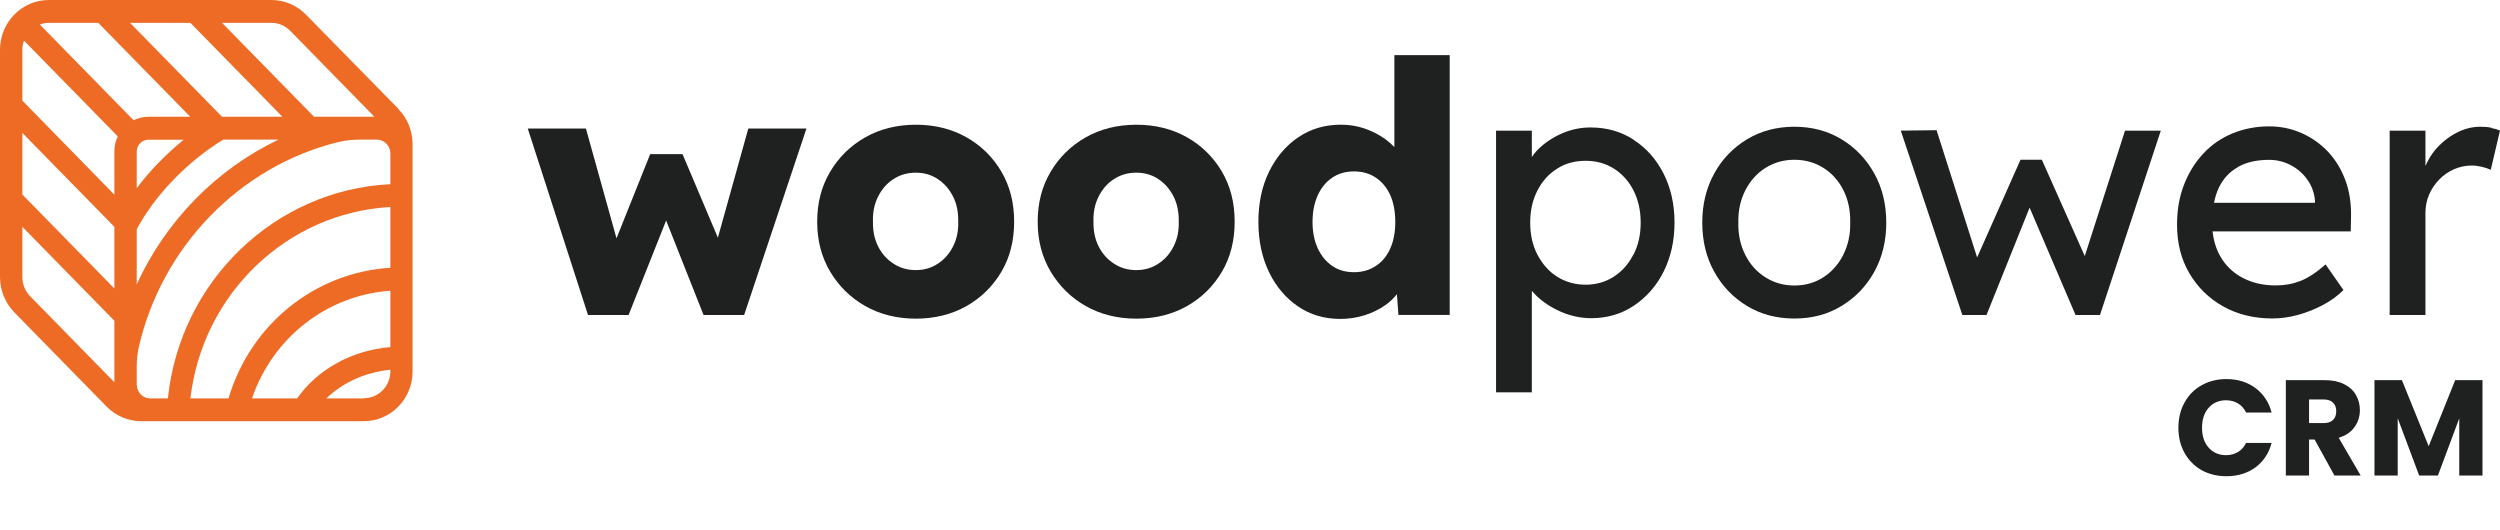
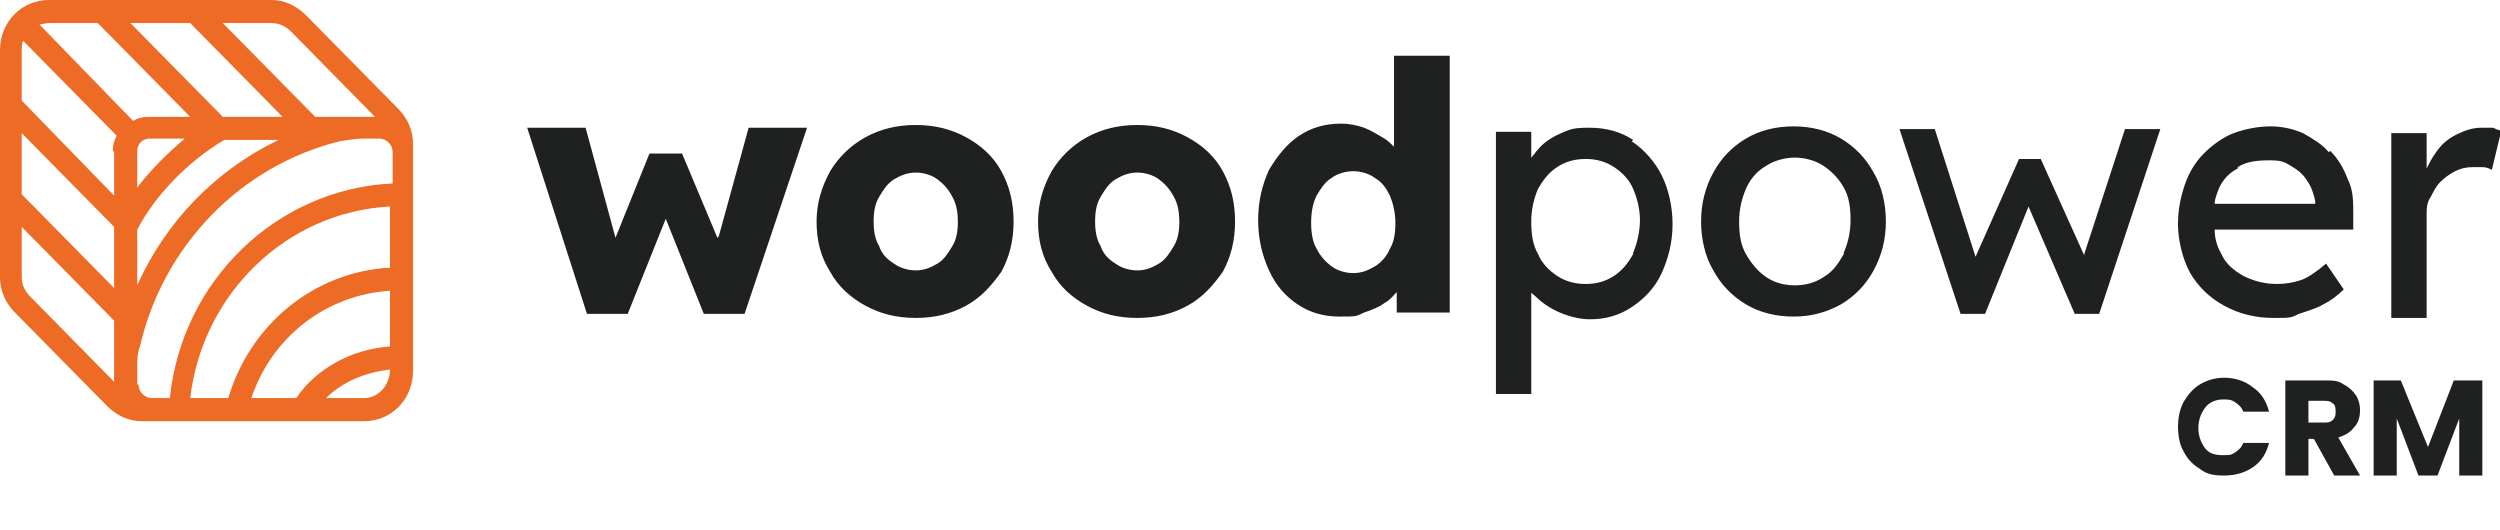
- <svg xmlns="http://www.w3.org/2000/svg" width="184" height="39" viewBox="0 0 184 39" fill="none">
-   <path d="M52.836 17.495L50.235 11.344L47.854 11.344L45.374 17.54L43.124 9.462L38.844 9.462L43.278 23.186L46.263 23.186L49.028 16.229L51.783 23.186L54.768 23.186L59.355 9.462L55.075 9.462L52.836 17.495Z" fill="#1F2020" />
-   <path d="M71.141 10.11C70.054 9.493 68.803 9.18 67.409 9.18C66.016 9.18 64.765 9.493 63.678 10.11C62.592 10.726 61.725 11.577 61.099 12.641C60.463 13.706 60.145 14.927 60.145 16.316C60.145 17.705 60.463 18.915 61.099 19.991C61.736 21.055 62.592 21.907 63.678 22.523C64.765 23.139 66.016 23.453 67.409 23.453C68.803 23.453 70.054 23.139 71.141 22.523C72.227 21.907 73.083 21.055 73.709 19.991C74.334 18.927 74.641 17.705 74.641 16.316C74.641 14.927 74.334 13.717 73.709 12.641C73.083 11.577 72.227 10.726 71.141 10.11ZM70.142 18.142C69.868 18.68 69.506 19.095 69.023 19.408C68.551 19.722 68.013 19.879 67.398 19.879C66.784 19.879 66.246 19.722 65.763 19.408C65.281 19.095 64.907 18.68 64.633 18.142C64.359 17.605 64.238 17 64.249 16.305C64.227 15.622 64.359 14.994 64.633 14.456C64.907 13.919 65.281 13.482 65.763 13.179C66.246 12.866 66.784 12.709 67.398 12.709C68.013 12.709 68.551 12.866 69.023 13.179C69.495 13.493 69.868 13.919 70.142 14.456C70.416 14.994 70.537 15.622 70.526 16.305C70.548 17 70.416 17.605 70.142 18.142Z" fill="#1F2020" />
-   <path d="M87.371 10.11C86.284 9.493 85.033 9.18 83.639 9.18C82.246 9.18 80.995 9.493 79.908 10.11C78.822 10.726 77.955 11.577 77.329 12.641C76.693 13.706 76.374 14.927 76.374 16.316C76.374 17.705 76.693 18.915 77.329 19.991C77.966 21.055 78.822 21.907 79.908 22.523C80.995 23.139 82.246 23.453 83.639 23.453C85.033 23.453 86.284 23.139 87.371 22.523C88.457 21.907 89.313 21.055 89.939 19.991C90.564 18.927 90.871 17.705 90.871 16.316C90.871 14.927 90.564 13.717 89.939 12.641C89.313 11.577 88.457 10.726 87.371 10.11ZM86.372 18.142C86.098 18.68 85.736 19.095 85.253 19.408C84.781 19.722 84.243 19.879 83.629 19.879C83.014 19.879 82.476 19.722 81.993 19.408C81.51 19.095 81.137 18.68 80.863 18.142C80.589 17.605 80.468 17 80.479 16.305C80.457 15.622 80.589 14.994 80.863 14.456C81.137 13.919 81.51 13.482 81.993 13.179C82.476 12.866 83.014 12.709 83.629 12.709C84.243 12.709 84.781 12.866 85.253 13.179C85.725 13.493 86.098 13.919 86.372 14.456C86.646 14.994 86.767 15.622 86.756 16.305C86.778 17 86.646 17.605 86.372 18.142Z" fill="#1F2020" />
-   <path d="M102.604 10.801C102.407 10.6 102.187 10.409 101.946 10.23C101.485 9.905 100.98 9.647 100.432 9.457C99.872 9.266 99.29 9.177 98.687 9.177C97.501 9.177 96.459 9.49 95.548 10.107C94.637 10.723 93.924 11.574 93.397 12.65C92.87 13.725 92.618 14.958 92.618 16.336C92.618 17.714 92.881 18.946 93.397 20.022C93.913 21.097 94.637 21.937 95.537 22.554C96.437 23.17 97.48 23.472 98.643 23.472C99.268 23.472 99.861 23.383 100.432 23.203C101.002 23.024 101.496 22.778 101.935 22.475C102.286 22.24 102.561 21.96 102.813 21.657L102.923 23.181L106.698 23.181L106.698 4.057L102.626 4.057L102.626 10.812L102.604 10.801ZM102.33 18.274C102.089 18.823 101.738 19.26 101.277 19.562C100.816 19.876 100.278 20.033 99.652 20.033C99.027 20.033 98.489 19.876 98.039 19.562C97.589 19.248 97.238 18.823 96.986 18.274C96.733 17.725 96.602 17.075 96.602 16.336C96.602 15.596 96.733 14.924 96.986 14.375C97.238 13.826 97.589 13.389 98.039 13.087C98.489 12.773 99.027 12.616 99.652 12.616C100.278 12.616 100.816 12.773 101.277 13.087C101.738 13.4 102.078 13.826 102.33 14.375C102.572 14.924 102.692 15.585 102.692 16.336C102.692 17.086 102.572 17.725 102.33 18.274Z" fill="#1F2020" />
-   <path d="M120.249 10.289C119.317 9.684 118.263 9.381 117.056 9.381C116.332 9.381 115.629 9.527 114.938 9.829C114.257 10.132 113.676 10.524 113.204 10.995C113.017 11.174 112.875 11.364 112.743 11.555L112.743 9.617L110.109 9.617L110.109 28.875L112.743 28.875L112.743 21.403C112.831 21.503 112.919 21.604 113.017 21.705C113.522 22.209 114.137 22.613 114.861 22.938C115.585 23.251 116.342 23.419 117.111 23.419C118.274 23.419 119.327 23.117 120.249 22.501C121.171 21.884 121.906 21.055 122.444 19.991C122.971 18.927 123.245 17.728 123.245 16.384C123.245 15.039 122.971 13.818 122.433 12.765C121.895 11.712 121.16 10.883 120.227 10.289L120.249 10.289ZM120.216 18.736C119.865 19.431 119.382 19.969 118.779 20.361C118.175 20.753 117.473 20.954 116.705 20.954C115.936 20.954 115.212 20.753 114.598 20.361C113.983 19.969 113.511 19.42 113.149 18.736C112.798 18.053 112.622 17.269 112.622 16.384C112.622 15.498 112.798 14.725 113.149 14.031C113.5 13.347 113.983 12.798 114.598 12.418C115.201 12.025 115.904 11.835 116.705 11.835C117.506 11.835 118.197 12.037 118.812 12.429C119.415 12.821 119.898 13.359 120.238 14.042C120.579 14.725 120.754 15.498 120.754 16.384C120.754 17.269 120.579 18.053 120.227 18.736L120.216 18.736Z" fill="#1F2020" />
-   <path d="M135.526 10.246C134.506 9.63 133.353 9.328 132.069 9.328C130.785 9.328 129.611 9.63 128.591 10.246C127.57 10.863 126.758 11.692 126.176 12.756C125.584 13.82 125.287 15.03 125.287 16.386C125.287 17.741 125.584 18.963 126.176 20.016C126.769 21.08 127.57 21.909 128.591 22.525C129.611 23.142 130.774 23.444 132.069 23.444C133.364 23.444 134.506 23.142 135.526 22.525C136.547 21.909 137.348 21.08 137.941 20.016C138.533 18.951 138.83 17.741 138.83 16.386C138.83 15.03 138.533 13.809 137.941 12.756C137.348 11.692 136.547 10.863 135.526 10.246ZM135.669 18.75C135.318 19.444 134.824 20.005 134.198 20.408C133.573 20.811 132.86 21.013 132.069 21.013C131.279 21.013 130.566 20.811 129.929 20.408C129.293 20.005 128.799 19.456 128.448 18.75C128.097 18.055 127.921 17.26 127.943 16.386C127.921 15.512 128.097 14.716 128.448 14.022C128.799 13.327 129.293 12.767 129.929 12.364C130.566 11.96 131.279 11.759 132.069 11.759C132.86 11.759 133.573 11.96 134.198 12.353C134.824 12.745 135.318 13.294 135.669 13.988C136.02 14.683 136.196 15.478 136.174 16.375C136.196 17.26 136.02 18.044 135.669 18.738L135.669 18.75Z" fill="#1F2020" />
-   <path d="M153.439 18.847L150.279 11.755L148.709 11.755L145.516 18.948L142.531 9.582L139.897 9.615L144.429 23.183L146.207 23.183L149.379 15.284L152.759 23.183L154.559 23.183L159.036 9.615L156.402 9.615L153.439 18.847Z" fill="#1F2020" />
-   <path d="M171.358 11.183C170.81 10.6 170.162 10.141 169.416 9.805C168.67 9.469 167.869 9.301 167.013 9.301C166.036 9.301 165.125 9.48 164.291 9.827C163.457 10.175 162.733 10.679 162.14 11.329C161.536 11.978 161.075 12.74 160.735 13.614C160.395 14.499 160.23 15.463 160.23 16.538C160.23 17.883 160.527 19.07 161.13 20.101C161.734 21.131 162.557 21.949 163.611 22.543C164.664 23.137 165.882 23.439 167.243 23.439C167.869 23.439 168.505 23.35 169.153 23.171C169.8 22.991 170.415 22.745 170.996 22.431C171.578 22.117 172.072 21.759 172.478 21.344L171.161 19.462C170.502 20.045 169.888 20.448 169.328 20.672C168.757 20.896 168.154 21.008 167.495 21.008C166.563 21.008 165.751 20.818 165.037 20.437C164.324 20.056 163.775 19.518 163.391 18.824C163.095 18.297 162.919 17.692 162.842 17.031L173.015 17.031L173.037 15.888C173.048 14.936 172.917 14.062 172.62 13.267C172.324 12.471 171.907 11.777 171.358 11.183ZM164.708 12.292C165.333 11.934 166.102 11.765 167.013 11.765C167.583 11.765 168.121 11.9 168.604 12.158C169.098 12.415 169.504 12.774 169.822 13.222C170.14 13.67 170.327 14.174 170.382 14.745L170.382 14.925L162.952 14.925C163.029 14.533 163.139 14.174 163.292 13.849C163.611 13.166 164.082 12.65 164.708 12.303L164.708 12.292Z" fill="#1F2020" />
-   <path d="M183.386 9.406C183.122 9.35 182.848 9.328 182.562 9.328C181.937 9.328 181.333 9.484 180.752 9.798C180.17 10.112 179.654 10.526 179.204 11.064C178.908 11.423 178.689 11.815 178.513 12.218L178.513 9.619L175.879 9.619L175.879 23.186L178.513 23.186L178.513 15.691C178.513 15.187 178.601 14.728 178.787 14.313C178.974 13.887 179.226 13.518 179.534 13.204C179.841 12.89 180.214 12.633 180.62 12.453C181.037 12.274 181.465 12.184 181.926 12.184C182.156 12.184 182.398 12.218 182.65 12.274C182.903 12.33 183.122 12.409 183.32 12.498L184 9.608C183.846 9.54 183.638 9.473 183.375 9.428L183.386 9.406Z" fill="#1F2020" />
-   <path d="M29.323 8.01L22.519 1.076C21.85 0.392 20.928 -4.56862e-08 19.984 -4.36259e-08L3.589 -7.83398e-09C1.613 -3.5217e-09 3.59526e-09 1.647 7.99761e-09 3.664L4.45127e-08 20.39C4.66405e-08 21.365 0.384 22.295 1.054 22.989L7.847 29.924C8.516 30.608 9.438 31 10.393 31L26.777 31C28.764 31 30.366 29.353 30.366 27.337L30.366 10.61C30.366 9.635 29.993 8.705 29.312 8.022L29.323 8.01ZM19.984 1.681C20.5 1.681 20.994 1.893 21.356 2.263L27.556 8.593L23.112 8.593L16.341 1.681L19.973 1.681L19.984 1.681ZM14.014 1.681L20.785 8.593L16.341 8.593L9.57 1.681L14.014 1.681ZM16.418 10.274L20.5 10.274C15.924 12.458 12.203 16.256 10.063 20.928L10.063 16.872C11.413 14.352 13.795 11.887 16.418 10.285L16.418 10.274ZM10.063 13.836L10.063 11.159C10.063 10.677 10.447 10.285 10.919 10.285L13.52 10.285C12.225 11.338 11.04 12.548 10.063 13.848L10.063 13.836ZM8.417 28.132L2.217 21.802C1.855 21.432 1.646 20.928 1.646 20.39L1.646 16.693L8.417 23.606L8.417 28.132ZM8.417 21.231L1.646 14.318L1.646 9.781L8.417 16.693L8.417 21.231ZM8.417 11.159L8.417 14.329L1.646 7.405L1.646 3.664C1.646 3.428 1.69 3.204 1.767 2.991L8.67 10.038C8.505 10.374 8.417 10.744 8.417 11.148L8.417 11.159ZM2.93 1.804C3.139 1.725 3.358 1.681 3.589 1.681L7.232 1.681L14.003 8.593L10.919 8.593C10.524 8.593 10.162 8.694 9.833 8.851L2.93 1.804ZM10.063 28.334L10.063 27C10.063 26.507 10.107 26.026 10.217 25.544C11.907 18.161 17.647 12.245 24.868 10.464C25.438 10.318 26.031 10.274 26.623 10.274L27.721 10.274C28.281 10.274 28.731 10.733 28.731 11.304L28.731 13.556C20.236 13.971 13.257 20.682 12.357 29.32L11.04 29.32C10.513 29.32 10.074 28.871 10.074 28.334L10.063 28.334ZM21.85 29.32L18.547 29.32C20.083 24.838 24.067 21.724 28.731 21.399L28.731 25.544C25.921 25.779 23.375 27.168 21.861 29.331L21.85 29.32ZM16.823 29.32L14.014 29.32C14.903 21.623 21.136 15.651 28.731 15.237L28.731 19.707C23.167 20.054 18.437 23.875 16.823 29.308L16.823 29.32ZM26.777 29.32L24.023 29.32C25.241 28.143 26.909 27.392 28.731 27.213L28.731 27.325C28.731 28.423 27.864 29.308 26.788 29.308L26.777 29.32Z" fill="#ED6B24" />
-   <path d="M160.33 31.48C160.33 30.787 160.48 30.17 160.78 29.63C161.08 29.083 161.497 28.66 162.03 28.36C162.57 28.053 163.18 27.9 163.86 27.9C164.693 27.9 165.407 28.12 166 28.56C166.593 29 166.99 29.6 167.19 30.36H165.31C165.17 30.067 164.97 29.843 164.71 29.69C164.457 29.537 164.167 29.46 163.84 29.46C163.313 29.46 162.887 29.643 162.56 30.01C162.233 30.377 162.07 30.867 162.07 31.48C162.07 32.093 162.233 32.583 162.56 32.95C162.887 33.317 163.313 33.5 163.84 33.5C164.167 33.5 164.457 33.423 164.71 33.27C164.97 33.117 165.17 32.893 165.31 32.6H167.19C166.99 33.36 166.593 33.96 166 34.4C165.407 34.833 164.693 35.05 163.86 35.05C163.18 35.05 162.57 34.9 162.03 34.6C161.497 34.293 161.08 33.87 160.78 33.33C160.48 32.79 160.33 32.173 160.33 31.48ZM171.817 35L170.357 32.35H169.947V35H168.237V27.98H171.107C171.661 27.98 172.131 28.077 172.517 28.27C172.911 28.463 173.204 28.73 173.397 29.07C173.591 29.403 173.687 29.777 173.687 30.19C173.687 30.657 173.554 31.073 173.287 31.44C173.027 31.807 172.641 32.067 172.127 32.22L173.747 35H171.817ZM169.947 31.14H171.007C171.321 31.14 171.554 31.063 171.707 30.91C171.867 30.757 171.947 30.54 171.947 30.26C171.947 29.993 171.867 29.783 171.707 29.63C171.554 29.477 171.321 29.4 171.007 29.4H169.947V31.14ZM182.711 27.98V35H181.001V30.79L179.431 35H178.051L176.471 30.78V35H174.761V27.98H176.781L178.751 32.84L180.701 27.98H182.711Z" fill="#1F2020" />
+ <svg xmlns="http://www.w3.org/2000/svg" id="Warstwa_1" version="1.1" viewBox="0 0 184 39">
+   <defs>
+     <style>
+       .st0 {
+         fill: #1f2020;
+       }
+ 
+       .st1 {
+         fill: #ed6b24;
+       }
+     </style>
+   </defs>
+   <path class="st1" d="M29.3,8l-6.8-6.9C21.8.4,20.9,0,20,0H3.6C1.6,0,0,1.6,0,3.7v16.7c0,1,.4,1.9,1.1,2.6l6.8,6.9c.7.7,1.6,1.1,2.5,1.1h16.4c2,0,3.6-1.6,3.6-3.7V10.6c0-1-.4-1.9-1.1-2.6h0ZM20,1.7c.5,0,1,.2,1.4.6l6.2,6.3h-4.4l-6.8-6.9h3.6ZM14,1.7l6.8,6.9h-4.4L9.6,1.7h4.4ZM16.4,10.3h4.1c-4.6,2.2-8.3,6-10.4,10.7v-4.1c1.3-2.5,3.7-5,6.4-6.6h0ZM10.1,13.8v-2.7c0-.5.4-.9.9-.9h2.6c-1.3,1.1-2.5,2.3-3.5,3.6h0ZM8.4,28.1l-6.2-6.3c-.4-.4-.6-.9-.6-1.4v-3.7l6.8,6.9v4.5ZM8.4,21.2L1.6,14.3v-4.5l6.8,6.9v4.5ZM8.4,11.2v3.2L1.6,7.4v-3.7c0-.2,0-.5.1-.7l6.9,7c-.2.3-.3.7-.3,1.1h0ZM2.9,1.8c.2,0,.4-.1.7-.1h3.6l6.8,6.9h-3.1c-.4,0-.8.1-1.1.3L2.9,1.8ZM10.1,28.3v-1.3c0-.5,0-1,.2-1.5,1.7-7.4,7.4-13.3,14.7-15.1.6-.1,1.2-.2,1.8-.2h1.1c.6,0,1,.5,1,1v2.3c-8.5.4-15.5,7.1-16.4,15.8h-1.3c-.5,0-1-.4-1-1h0ZM21.8,29.3h-3.3c1.5-4.5,5.5-7.6,10.2-7.9v4.1c-2.8.2-5.4,1.6-6.9,3.8h0ZM16.8,29.3h-2.8c.9-7.7,7.1-13.7,14.7-14.1v4.5c-5.6.3-10.3,4.2-11.9,9.6h0ZM26.8,29.3h-2.8c1.2-1.2,2.9-1.9,4.7-2.1h0c0,1.2-.9,2.1-1.9,2.1h0Z" />
+   <path class="st0" d="M52.8,17.5l-2.6-6.2h-2.4l-2.5,6.2-2.2-8.1h-4.3l4.4,13.7h3l2.8-7,2.8,7h3l4.6-13.7h-4.3l-2.2,8ZM71.1,10.1c-1.1-.6-2.3-.9-3.7-.9s-2.6.3-3.7.9c-1.1.6-2,1.5-2.6,2.5-.6,1.1-1,2.3-1,3.7s.3,2.6,1,3.7c.6,1.1,1.5,1.9,2.6,2.5,1.1.6,2.3.9,3.7.9s2.6-.3,3.7-.9c1.1-.6,1.9-1.5,2.6-2.5.6-1.1.9-2.3.9-3.7s-.3-2.6-.9-3.7c-.6-1.1-1.5-1.9-2.6-2.5ZM70.1,18.1c-.3.5-.6,1-1.1,1.3-.5.3-1,.5-1.6.5s-1.2-.2-1.6-.5c-.5-.3-.9-.7-1.1-1.3-.3-.5-.4-1.1-.4-1.8,0-.7.1-1.3.4-1.8.3-.5.6-1,1.1-1.3.5-.3,1-.5,1.6-.5s1.2.2,1.6.5.8.7,1.1,1.3c.3.5.4,1.2.4,1.8,0,.7-.1,1.3-.4,1.8ZM87.4,10.1c-1.1-.6-2.3-.9-3.7-.9s-2.6.3-3.7.9c-1.1.6-2,1.5-2.6,2.5-.6,1.1-1,2.3-1,3.7s.3,2.6,1,3.7c.6,1.1,1.5,1.9,2.6,2.5,1.1.6,2.3.9,3.7.9s2.6-.3,3.7-.9c1.1-.6,1.9-1.5,2.6-2.5.6-1.1.9-2.3.9-3.7s-.3-2.6-.9-3.7c-.6-1.1-1.5-1.9-2.6-2.5ZM86.4,18.1c-.3.5-.6,1-1.1,1.3-.5.3-1,.5-1.6.5s-1.2-.2-1.6-.5c-.5-.3-.9-.7-1.1-1.3-.3-.5-.4-1.1-.4-1.8,0-.7.1-1.3.4-1.8.3-.5.6-1,1.1-1.3.5-.3,1-.5,1.6-.5s1.2.2,1.6.5.8.7,1.1,1.3c.3.5.4,1.2.4,1.8,0,.7-.1,1.3-.4,1.8ZM102.6,10.8c-.2-.2-.4-.4-.7-.6-.5-.3-1-.6-1.5-.8-.6-.2-1.1-.3-1.7-.3-1.2,0-2.2.3-3.1.9-.9.6-1.6,1.5-2.2,2.5-.5,1.1-.8,2.3-.8,3.7s.3,2.6.8,3.7c.5,1.1,1.2,1.9,2.1,2.5.9.6,1.9.9,3.1.9s1.2,0,1.8-.3c.6-.2,1.1-.4,1.5-.7.4-.2.6-.5.9-.8v1.5h3.9V4.1h-4.1v6.8h0ZM102.3,18.3c-.2.5-.6,1-1.1,1.3-.5.3-1,.5-1.6.5s-1.2-.2-1.6-.5-.8-.7-1.1-1.3c-.3-.5-.4-1.2-.4-1.9s.1-1.4.4-2c.3-.5.6-1,1.1-1.3.4-.3,1-.5,1.6-.5s1.2.2,1.6.5c.5.3.8.7,1.1,1.3.2.5.4,1.2.4,2s-.1,1.4-.4,1.9ZM120.2,10.3c-.9-.6-2-.9-3.2-.9s-1.4.1-2.1.4c-.7.3-1.3.7-1.7,1.2-.2.2-.3.4-.5.6v-1.9h-2.6v19.3h2.6v-7.5c0,.1.2.2.3.3.5.5,1.1.9,1.8,1.2.7.3,1.5.5,2.2.5,1.2,0,2.2-.3,3.1-.9.9-.6,1.7-1.4,2.2-2.5.5-1.1.8-2.3.8-3.6s-.3-2.6-.8-3.6-1.3-1.9-2.2-2.5h0ZM120.2,18.7c-.4.7-.8,1.2-1.4,1.6-.6.4-1.3.6-2.1.6s-1.5-.2-2.1-.6c-.6-.4-1.1-.9-1.4-1.6-.4-.7-.5-1.5-.5-2.4s.2-1.7.5-2.4c.4-.7.8-1.2,1.4-1.6.6-.4,1.3-.6,2.1-.6s1.5.2,2.1.6c.6.4,1.1.9,1.4,1.6.3.7.5,1.5.5,2.3s-.2,1.7-.5,2.4h0ZM135.5,10.2c-1-.6-2.2-.9-3.5-.9s-2.5.3-3.5.9c-1,.6-1.8,1.4-2.4,2.5-.6,1.1-.9,2.3-.9,3.6s.3,2.6.9,3.6c.6,1.1,1.4,1.9,2.4,2.5,1,.6,2.2.9,3.5.9s2.4-.3,3.5-.9c1-.6,1.8-1.4,2.4-2.5.6-1.1.9-2.3.9-3.6s-.3-2.6-.9-3.6c-.6-1.1-1.4-1.9-2.4-2.5ZM135.7,18.7c-.4.7-.8,1.3-1.5,1.7-.6.4-1.3.6-2.1.6s-1.5-.2-2.1-.6c-.6-.4-1.1-1-1.5-1.7-.4-.7-.5-1.5-.5-2.4,0-.9.2-1.7.5-2.4s.8-1.3,1.5-1.7c.6-.4,1.4-.6,2.1-.6s1.5.2,2.1.6c.6.4,1.1.9,1.5,1.6.4.7.5,1.5.5,2.4,0,.9-.2,1.7-.5,2.4h0ZM153.4,18.8l-3.2-7.1h-1.6l-3.2,7.2-3-9.4h-2.6s4.5,13.6,4.5,13.6h1.8l3.2-7.9,3.4,7.9h1.8l4.5-13.6h-2.6l-3,9.2ZM171.4,11.2c-.5-.6-1.2-1-1.9-1.4-.7-.3-1.5-.5-2.4-.5s-1.9.2-2.7.5c-.8.3-1.6.9-2.2,1.5-.6.6-1.1,1.4-1.4,2.3-.3.9-.5,1.8-.5,2.9s.3,2.5.9,3.6c.6,1,1.4,1.8,2.5,2.4,1.1.6,2.3.9,3.6.9s1.3,0,1.9-.3c.6-.2,1.3-.4,1.8-.7.6-.3,1.1-.7,1.5-1.1l-1.3-1.9c-.7.6-1.3,1-1.8,1.2-.6.2-1.2.3-1.8.3-.9,0-1.7-.2-2.5-.6-.7-.4-1.3-.9-1.6-1.6-.3-.5-.5-1.1-.5-1.8h10.2v-1.1c0-1,0-1.8-.4-2.6-.3-.8-.7-1.5-1.3-2.1ZM164.7,12.3c.6-.4,1.4-.5,2.3-.5s1.1.1,1.6.4c.5.3.9.6,1.2,1.1.3.4.5,1,.6,1.5v.2h-7.4c0-.4.2-.8.3-1.1.3-.7.8-1.2,1.4-1.5h0ZM183.4,9.4c-.3,0-.5,0-.8,0-.6,0-1.2.2-1.8.5-.6.3-1.1.7-1.5,1.3-.3.4-.5.8-.7,1.2v-2.6h-2.6v13.6h2.6v-7.5c0-.5,0-1,.3-1.4.2-.4.4-.8.7-1.1.3-.3.7-.6,1.1-.8.4-.2.8-.3,1.3-.3s.5,0,.7,0c.3,0,.5.1.7.2l.7-2.9c-.2,0-.4-.1-.6-.2h0ZM160.3,31.5c0-.7.1-1.3.4-1.9.3-.5.7-1,1.2-1.3.5-.3,1.1-.5,1.8-.5s1.5.2,2.1.7c.6.4,1,1,1.2,1.8h-1.9c-.1-.3-.3-.5-.6-.7-.3-.2-.5-.2-.9-.2-.5,0-1,.2-1.3.6-.3.4-.5.9-.5,1.5s.2,1.1.5,1.5.8.5,1.3.5.6,0,.9-.2c.3-.2.5-.4.6-.7h1.9c-.2.8-.6,1.4-1.2,1.8-.6.4-1.3.6-2.1.6s-1.3-.1-1.8-.5c-.5-.3-.9-.7-1.2-1.3-.3-.5-.4-1.2-.4-1.9ZM171.8,35l-1.5-2.7h-.4v2.7h-1.7v-7h2.9c.6,0,1,0,1.4.3.4.2.7.5.9.8.2.3.3.7.3,1.1s-.1.9-.4,1.2c-.3.4-.6.6-1.2.8l1.6,2.8h-1.9ZM169.9,31.1h1.1c.3,0,.5,0,.7-.2.2-.2.2-.4.2-.6s0-.5-.2-.6c-.2-.2-.4-.2-.7-.2h-1.1v1.7ZM182.7,28v7h-1.7v-4.2l-1.6,4.2h-1.4l-1.6-4.2v4.2h-1.7v-7h2l2,4.9,1.9-4.9h2Z" />
</svg>
